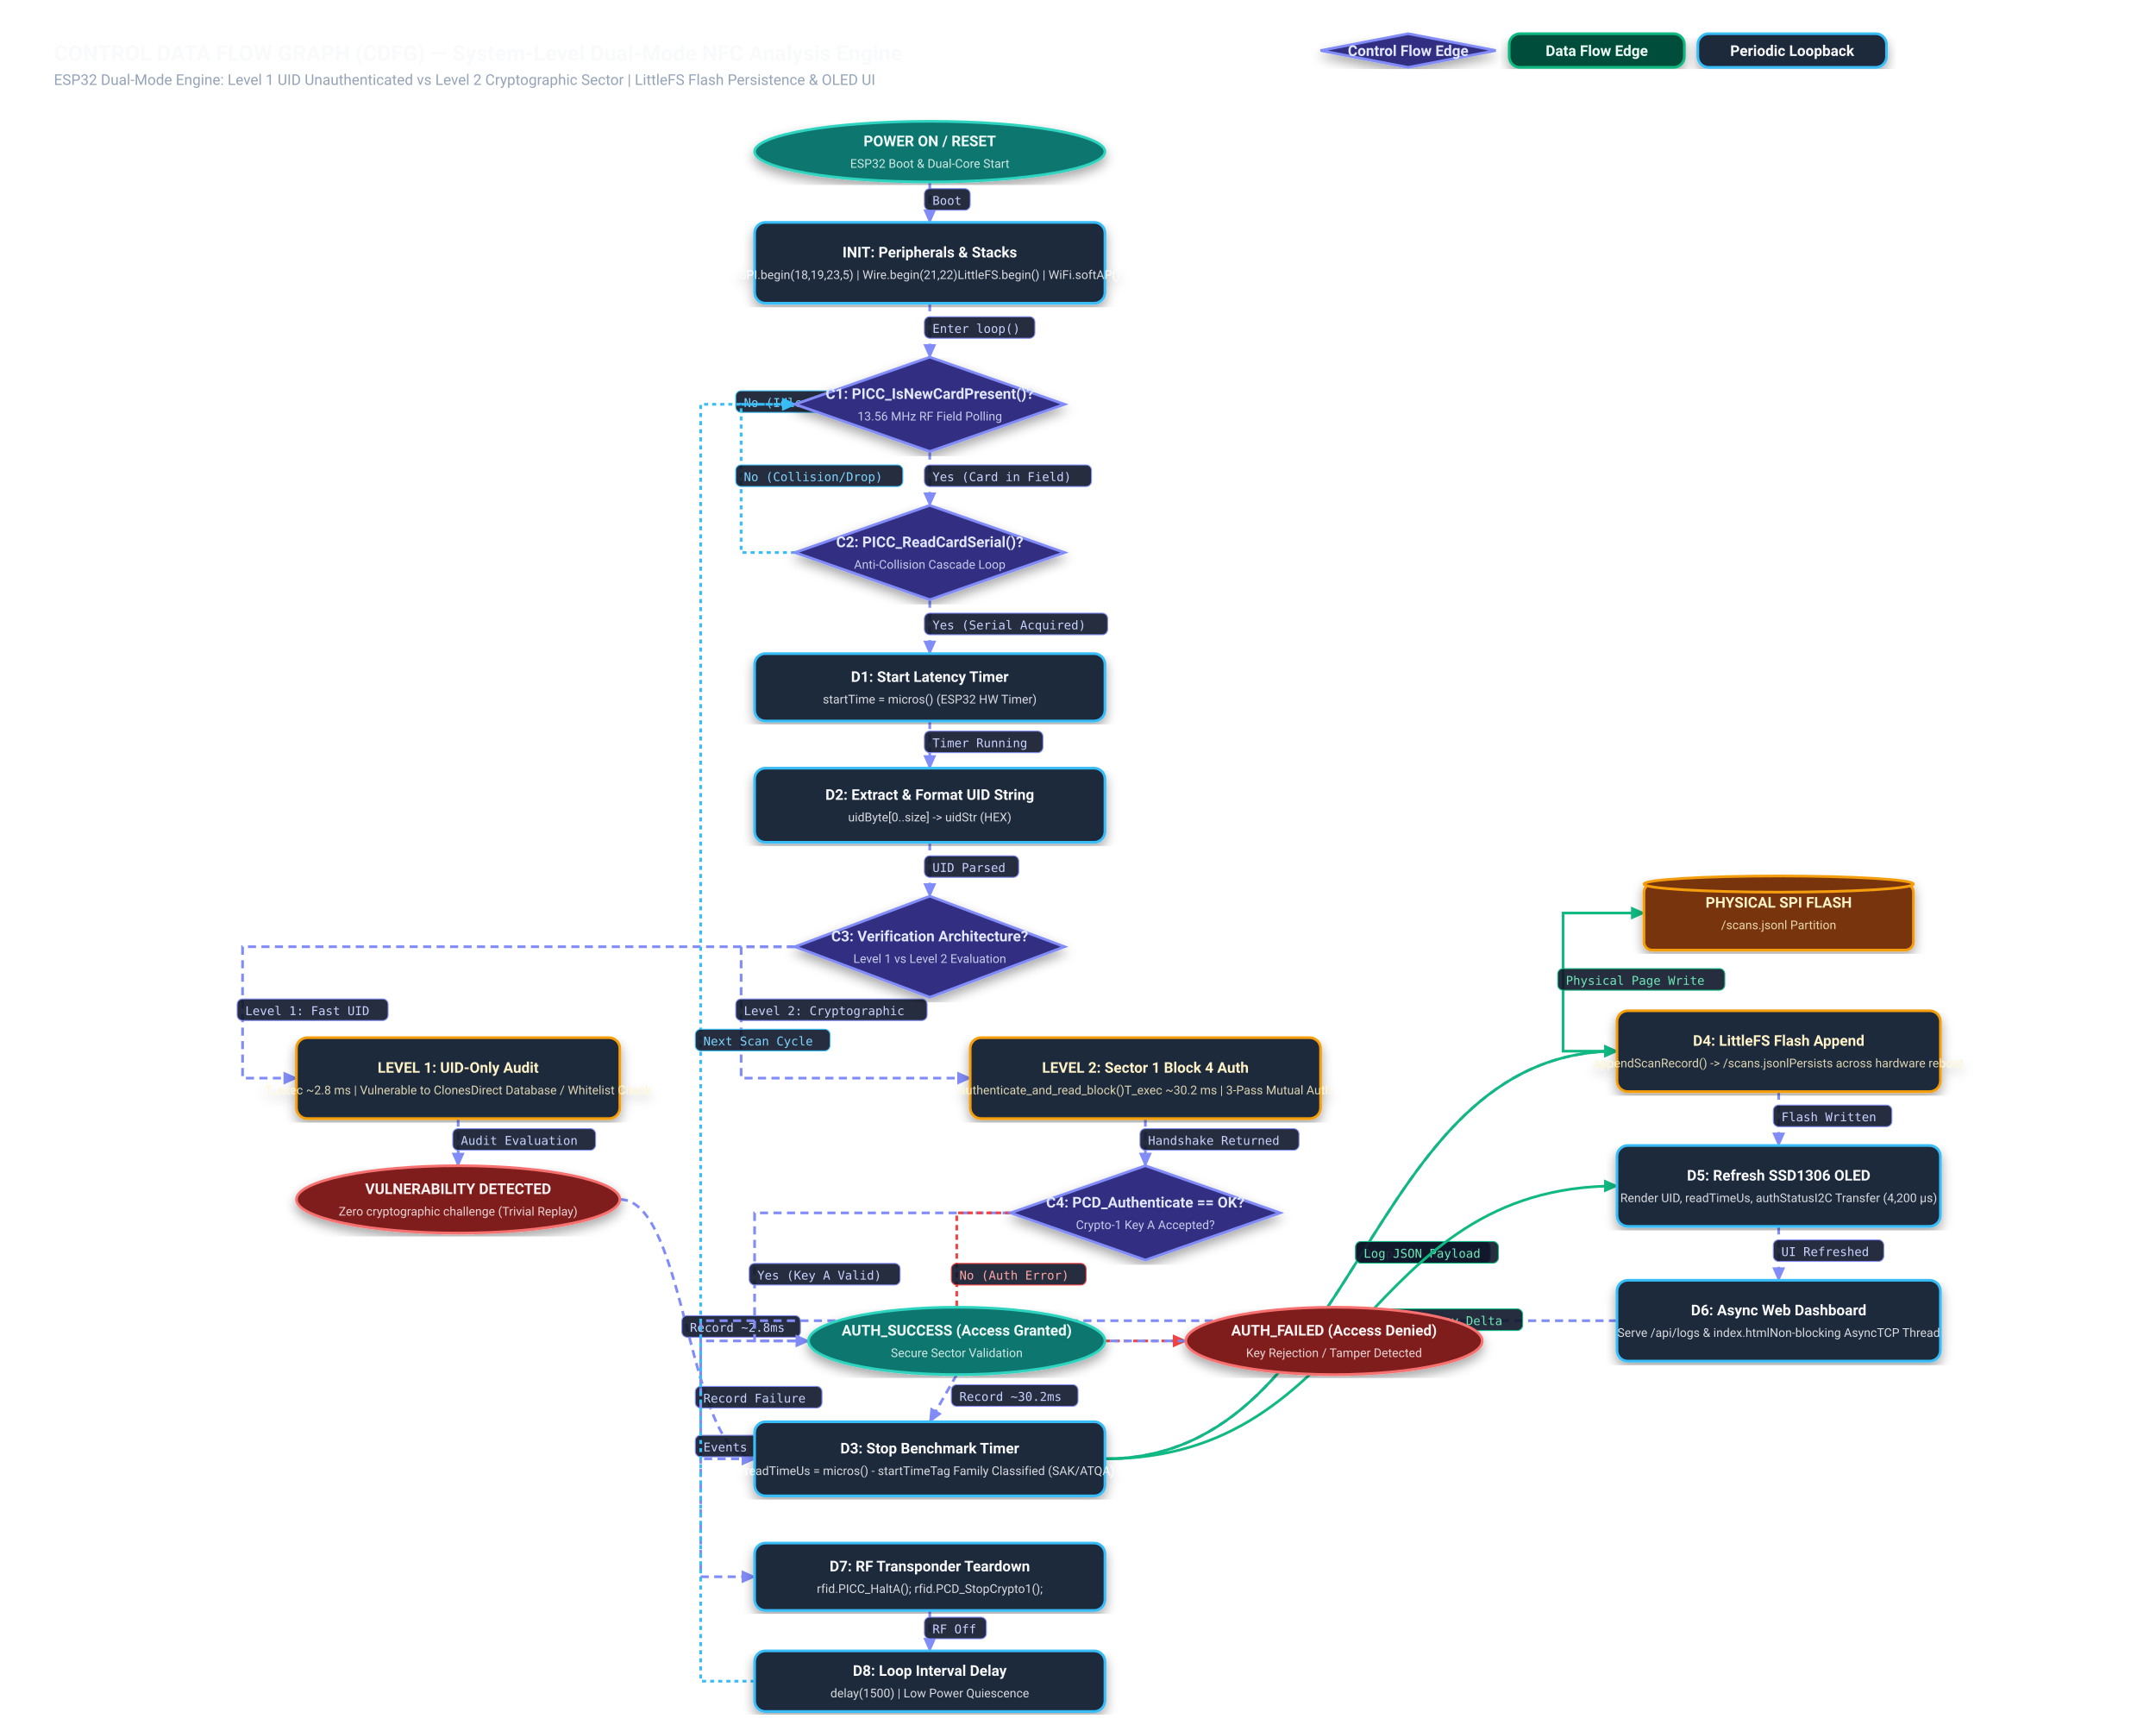
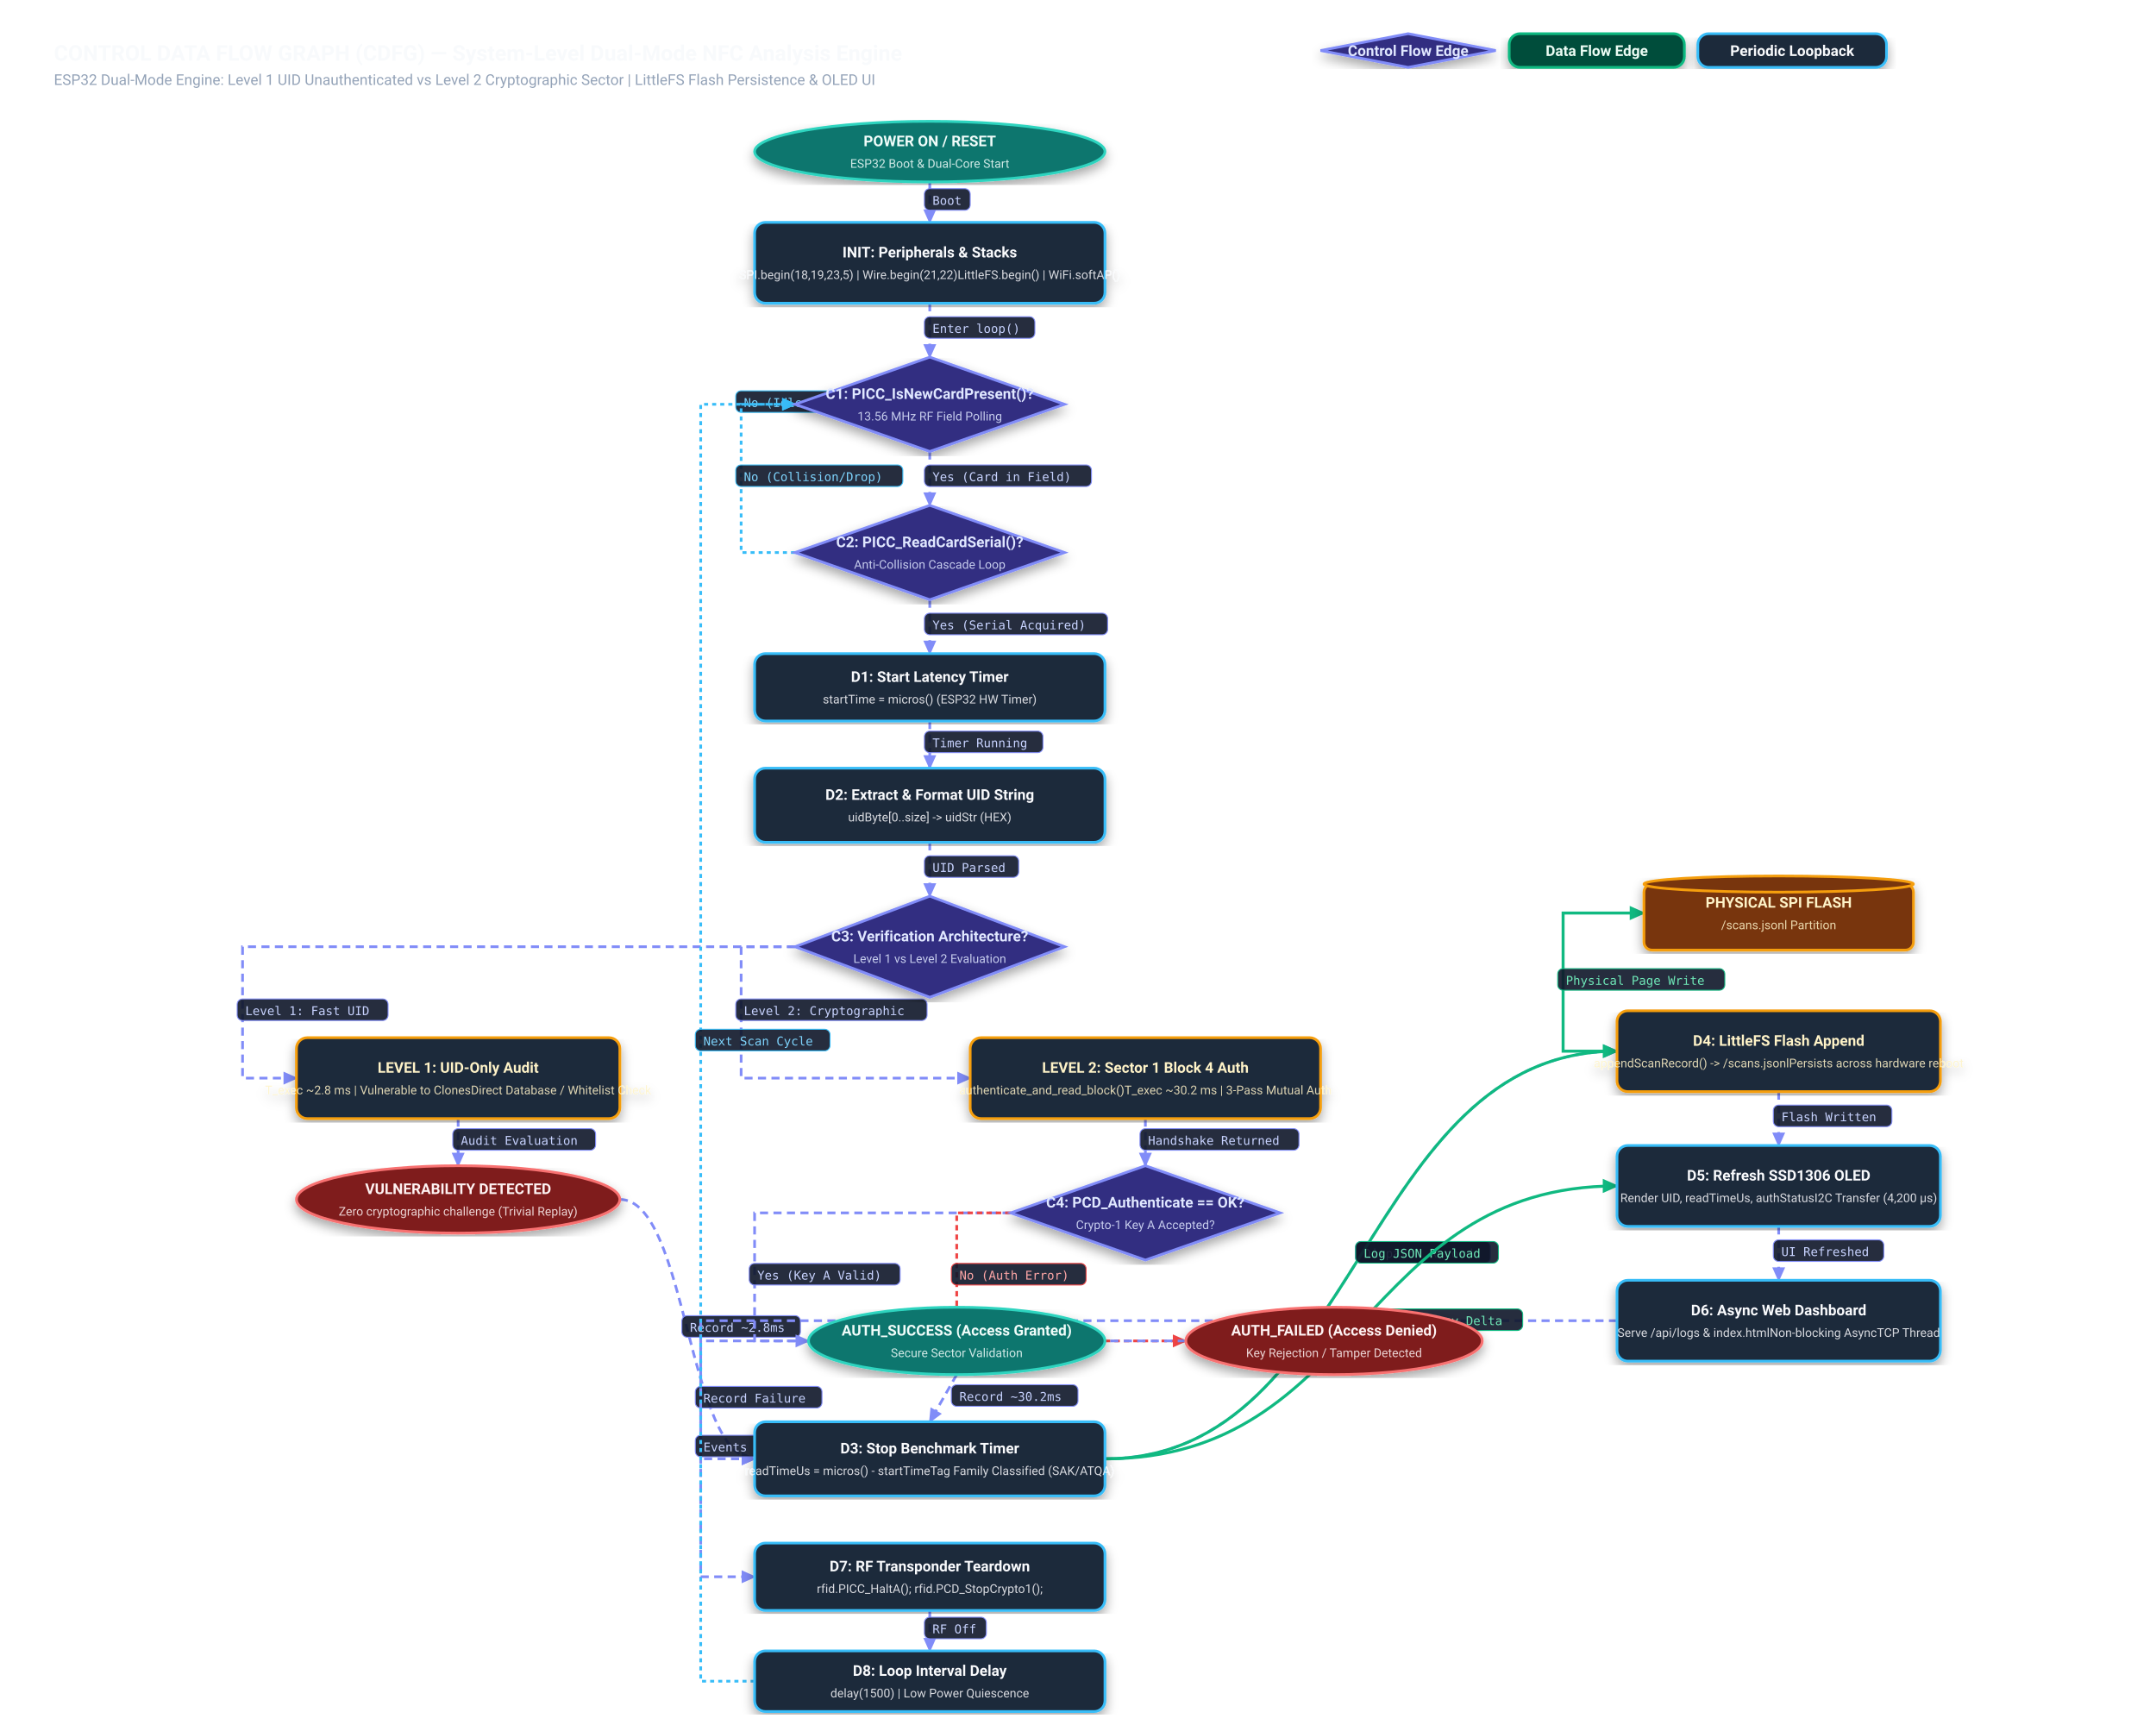
<svg xmlns="http://www.w3.org/2000/svg" viewBox="0 0 1600 1280" width="1600" height="1280" style="background-color: #0f172a; font-family: -apple-system, BlinkMacSystemFont, 'Segoe UI', Roboto, Helvetica, Arial, sans-serif;">
  <defs>
    <marker id="arrow-data" viewBox="0 0 10 10" refX="8" refY="5" markerWidth="6" markerHeight="6" orient="auto-start-reverse">
      <path d="M 0 1 L 9 5 L 0 9 z" fill="#10b981" />
    </marker>
    <marker id="arrow-control" viewBox="0 0 10 10" refX="8" refY="5" markerWidth="6" markerHeight="6" orient="auto-start-reverse">
      <path d="M 0 1 L 9 5 L 0 9 z" fill="#818cf8" />
+     </marker>
+     <marker id="arrow-critical" viewBox="0 0 10 10" refX="8" refY="5" markerWidth="6" markerHeight="6" orient="auto-start-reverse">
+       <path d="M 0 1 L 9 5 L 0 9 z" fill="#facc15" />
    </marker>
    <marker id="arrow-error" viewBox="0 0 10 10" refX="8" refY="5" markerWidth="6" markerHeight="6" orient="auto-start-reverse">
      <path d="M 0 1 L 9 5 L 0 9 z" fill="#ef4444" />
    </marker>
    <marker id="arrow-loop" viewBox="0 0 10 10" refX="8" refY="5" markerWidth="6" markerHeight="6" orient="auto-start-reverse">
      <path d="M 0 1 L 9 5 L 0 9 z" fill="#38bdf8" />
    </marker>
    <filter id="shadow" x="-5%" y="-5%" width="110%" height="110%">
      <feDropShadow dx="0" dy="4" stdDeviation="4" flood-color="#000" flood-opacity="0.35" />
    </filter>
  </defs>
  <path d="M 690.0 135 L 690.0 165" fill="none" stroke="#818cf8" stroke-width="2" stroke-dasharray="6,4" marker-end="url(#arrow-control)" />
  <g transform="translate(690.0, 150.0)">
    <rect x="-4" y="-10" width="34" height="16" rx="4" fill="#0f172a" fill-opacity="0.9" stroke="#818cf8" stroke-width="0.7" />
    <text x="2" y="2" fill="#c7d2fe" font-size="9" font-family="monospace">Boot</text>
  </g>
  <path d="M 690.0 225 L 690.0 265" fill="none" stroke="#818cf8" stroke-width="2" stroke-dasharray="6,4" marker-end="url(#arrow-control)" />
  <g transform="translate(690.0, 245.0)">
    <rect x="-4" y="-10" width="82" height="16" rx="4" fill="#0f172a" fill-opacity="0.9" stroke="#818cf8" stroke-width="0.7" />
    <text x="2" y="2" fill="#c7d2fe" font-size="9" font-family="monospace">Enter loop()</text>
  </g>
  <path d="M 590 300.0 L 550 300.0 L 550 300.0 L 590 300.0" fill="none" stroke="#38bdf8" stroke-width="2" stroke-dasharray="3,3" marker-end="url(#arrow-loop)" />
  <g transform="translate(550, 300.0)">
    <rect x="-4" y="-10" width="112" height="16" rx="4" fill="#0f172a" fill-opacity="0.9" stroke="#38bdf8" stroke-width="0.7" />
    <text x="2" y="2" fill="#7dd3fc" font-size="9" font-family="monospace">No (Idle Polling)</text>
  </g>
  <path d="M 690.0 335 L 690.0 375" fill="none" stroke="#818cf8" stroke-width="2" stroke-dasharray="6,4" marker-end="url(#arrow-control)" />
  <g transform="translate(690.0, 355.0)">
    <rect x="-4" y="-10" width="124" height="16" rx="4" fill="#0f172a" fill-opacity="0.9" stroke="#818cf8" stroke-width="0.7" />
    <text x="2" y="2" fill="#c7d2fe" font-size="9" font-family="monospace">Yes (Card in Field)</text>
  </g>
  <path d="M 590 410.0 L 550 410.0 L 550 300.0 L 590 300.0" fill="none" stroke="#38bdf8" stroke-width="2" stroke-dasharray="3,3" marker-end="url(#arrow-loop)" />
  <g transform="translate(550, 355.0)">
    <rect x="-4" y="-10" width="124" height="16" rx="4" fill="#0f172a" fill-opacity="0.9" stroke="#38bdf8" stroke-width="0.7" />
    <text x="2" y="2" fill="#7dd3fc" font-size="9" font-family="monospace">No (Collision/Drop)</text>
  </g>
  <path d="M 690.0 445 L 690.0 485" fill="none" stroke="#818cf8" stroke-width="2" stroke-dasharray="6,4" marker-end="url(#arrow-control)" />
  <g transform="translate(690.0, 465.0)">
    <rect x="-4" y="-10" width="136" height="16" rx="4" fill="#0f172a" fill-opacity="0.9" stroke="#818cf8" stroke-width="0.7" />
    <text x="2" y="2" fill="#c7d2fe" font-size="9" font-family="monospace">Yes (Serial Acquired)</text>
  </g>
  <path d="M 690.0 535 L 690.0 570" fill="none" stroke="#818cf8" stroke-width="2" stroke-dasharray="6,4" marker-end="url(#arrow-control)" />
  <g transform="translate(690.0, 552.5)">
    <rect x="-4" y="-10" width="88" height="16" rx="4" fill="#0f172a" fill-opacity="0.9" stroke="#818cf8" stroke-width="0.7" />
    <text x="2" y="2" fill="#c7d2fe" font-size="9" font-family="monospace">Timer Running</text>
  </g>
  <path d="M 690.0 625 L 690.0 665" fill="none" stroke="#818cf8" stroke-width="2" stroke-dasharray="6,4" marker-end="url(#arrow-control)" />
  <g transform="translate(690.0, 645.0)">
    <rect x="-4" y="-10" width="70" height="16" rx="4" fill="#0f172a" fill-opacity="0.9" stroke="#818cf8" stroke-width="0.7" />
    <text x="2" y="2" fill="#c7d2fe" font-size="9" font-family="monospace">UID Parsed</text>
  </g>
  <path d="M 590 702.5 L 180 702.5 L 180 800.0 L 220 800.0" fill="none" stroke="#818cf8" stroke-width="2" stroke-dasharray="6,4" marker-end="url(#arrow-control)" />
  <g transform="translate(180, 751.25)">
    <rect x="-4" y="-10" width="112" height="16" rx="4" fill="#0f172a" fill-opacity="0.9" stroke="#818cf8" stroke-width="0.7" />
    <text x="2" y="2" fill="#c7d2fe" font-size="9" font-family="monospace">Level 1: Fast UID</text>
  </g>
  <path d="M 590 702.5 L 550 702.5 L 550 800.0 L 720 800.0" fill="none" stroke="#818cf8" stroke-width="2" stroke-dasharray="6,4" marker-end="url(#arrow-control)" />
  <g transform="translate(550, 751.25)">
    <rect x="-4" y="-10" width="142" height="16" rx="4" fill="#0f172a" fill-opacity="0.9" stroke="#818cf8" stroke-width="0.7" />
    <text x="2" y="2" fill="#c7d2fe" font-size="9" font-family="monospace">Level 2: Cryptographic</text>
  </g>
  <path d="M 340.0 830 L 340.0 865" fill="none" stroke="#818cf8" stroke-width="2" stroke-dasharray="6,4" marker-end="url(#arrow-control)" />
  <g transform="translate(340.0, 847.5)">
    <rect x="-4" y="-10" width="106" height="16" rx="4" fill="#0f172a" fill-opacity="0.9" stroke="#818cf8" stroke-width="0.7" />
    <text x="2" y="2" fill="#c7d2fe" font-size="9" font-family="monospace">Audit Evaluation</text>
  </g>
  <path d="M 460 890.0 C 510.0 890.0, 510.0 1082.5, 560 1082.5" fill="none" stroke="#818cf8" stroke-width="2" stroke-dasharray="6,4" marker-end="url(#arrow-control)" />
  <g transform="translate(510.0, 986.25)">
    <rect x="-4" y="-10" width="88" height="16" rx="4" fill="#0f172a" fill-opacity="0.9" stroke="#818cf8" stroke-width="0.7" />
    <text x="2" y="2" fill="#c7d2fe" font-size="9" font-family="monospace">Record ~2.8ms</text>
  </g>
  <path d="M 850.0 830 L 850.0 865" fill="none" stroke="#818cf8" stroke-width="2" stroke-dasharray="6,4" marker-end="url(#arrow-control)" />
  <g transform="translate(850.0, 847.5)">
    <rect x="-4" y="-10" width="118" height="16" rx="4" fill="#0f172a" fill-opacity="0.9" stroke="#818cf8" stroke-width="0.7" />
    <text x="2" y="2" fill="#c7d2fe" font-size="9" font-family="monospace">Handshake Returned</text>
  </g>
  <path d="M 750 900.0 L 560 900.0 L 560 995.0 L 600 995.0" fill="none" stroke="#818cf8" stroke-width="2" stroke-dasharray="6,4" marker-end="url(#arrow-control)" />
  <g transform="translate(560, 947.5)">
    <rect x="-4" y="-10" width="112" height="16" rx="4" fill="#0f172a" fill-opacity="0.9" stroke="#818cf8" stroke-width="0.7" />
    <text x="2" y="2" fill="#c7d2fe" font-size="9" font-family="monospace">Yes (Key A Valid)</text>
  </g>
  <path d="M 750 900.0 L 710 900.0 L 710 995.0 L 880 995.0" fill="none" stroke="#ef4444" stroke-width="2" stroke-dasharray="4,3" marker-end="url(#arrow-error)" />
  <g transform="translate(710, 947.5)">
    <rect x="-4" y="-10" width="100" height="16" rx="4" fill="#0f172a" fill-opacity="0.9" stroke="#ef4444" stroke-width="0.7" />
    <text x="2" y="2" fill="#fca5a5" font-size="9" font-family="monospace">No (Auth Error)</text>
  </g>
  <path d="M 710.0 1020 L 690.0 1055" fill="none" stroke="#818cf8" stroke-width="2" stroke-dasharray="6,4" marker-end="url(#arrow-control)" />
  <g transform="translate(710.0, 1037.5)">
    <rect x="-4" y="-10" width="94" height="16" rx="4" fill="#0f172a" fill-opacity="0.9" stroke="#818cf8" stroke-width="0.7" />
    <text x="2" y="2" fill="#c7d2fe" font-size="9" font-family="monospace">Record ~30.2ms</text>
  </g>
  <path d="M 880 995.0 L 520 995.0 L 520 1082.5 L 560 1082.5" fill="none" stroke="#818cf8" stroke-width="2" stroke-dasharray="6,4" marker-end="url(#arrow-control)" />
  <g transform="translate(520, 1038.75)">
    <rect x="-4" y="-10" width="94" height="16" rx="4" fill="#0f172a" fill-opacity="0.9" stroke="#818cf8" stroke-width="0.7" />
    <text x="2" y="2" fill="#c7d2fe" font-size="9" font-family="monospace">Record Failure</text>
  </g>
  <path d="M 820 1082.5 C 1010.0 1082.5, 1010.0 780.0, 1200 780.0" fill="none" stroke="#818cf8" stroke-width="2" stroke-dasharray="6,4" marker-end="url(#arrow-control)" />
  <g transform="translate(1010.0, 931.25)">
    <rect x="-4" y="-10" width="100" height="16" rx="4" fill="#0f172a" fill-opacity="0.9" stroke="#818cf8" stroke-width="0.7" />
    <text x="2" y="2" fill="#c7d2fe" font-size="9" font-family="monospace">Dispatch Record</text>
  </g>
  <path d="M 1320.0 810 L 1320.0 850" fill="none" stroke="#818cf8" stroke-width="2" stroke-dasharray="6,4" marker-end="url(#arrow-control)" />
  <g transform="translate(1320.0, 830.0)">
    <rect x="-4" y="-10" width="88" height="16" rx="4" fill="#0f172a" fill-opacity="0.9" stroke="#818cf8" stroke-width="0.7" />
    <text x="2" y="2" fill="#c7d2fe" font-size="9" font-family="monospace">Flash Written</text>
  </g>
  <path d="M 1320.0 910 L 1320.0 950" fill="none" stroke="#818cf8" stroke-width="2" stroke-dasharray="6,4" marker-end="url(#arrow-control)" />
  <g transform="translate(1320.0, 930.0)">
    <rect x="-4" y="-10" width="82" height="16" rx="4" fill="#0f172a" fill-opacity="0.9" stroke="#818cf8" stroke-width="0.7" />
    <text x="2" y="2" fill="#c7d2fe" font-size="9" font-family="monospace">UI Refreshed</text>
  </g>
  <path d="M 1200 980.0 L 520 980.0 L 520 1170.0 L 560 1170.0" fill="none" stroke="#818cf8" stroke-width="2" stroke-dasharray="6,4" marker-end="url(#arrow-control)" />
  <g transform="translate(520, 1075.0)">
    <rect x="-4" y="-10" width="94" height="16" rx="4" fill="#0f172a" fill-opacity="0.9" stroke="#818cf8" stroke-width="0.7" />
    <text x="2" y="2" fill="#c7d2fe" font-size="9" font-family="monospace">Events Flushed</text>
  </g>
  <path d="M 690.0 1195 L 690.0 1225" fill="none" stroke="#818cf8" stroke-width="2" stroke-dasharray="6,4" marker-end="url(#arrow-control)" />
  <g transform="translate(690.0, 1210.0)">
    <rect x="-4" y="-10" width="46" height="16" rx="4" fill="#0f172a" fill-opacity="0.9" stroke="#818cf8" stroke-width="0.7" />
    <text x="2" y="2" fill="#c7d2fe" font-size="9" font-family="monospace">RF Off</text>
  </g>
  <path d="M 560 1247.5 L 520 1247.5 L 520 300.0 L 590 300.0" fill="none" stroke="#38bdf8" stroke-width="2" stroke-dasharray="3,3" marker-end="url(#arrow-loop)" />
  <g transform="translate(520, 773.75)">
    <rect x="-4" y="-10" width="100" height="16" rx="4" fill="#0f172a" fill-opacity="0.9" stroke="#38bdf8" stroke-width="0.7" />
    <text x="2" y="2" fill="#7dd3fc" font-size="9" font-family="monospace">Next Scan Cycle</text>
  </g>
-   <path d="M 820 1082.5 C 1010.0 1082.5, 1010.0 780.0, 1200 780.0" fill="none" stroke="#10b981" stroke-width="2" marker-end="url(#arrow-data)" />
+   <path d="M 820 1082.5 C 1010.0 1082.5, 1010.0 780.0, 1200 780.0" fill="none" stroke="#10b981" stroke-width="2.2" marker-end="url(#arrow-data)" />
  <g transform="translate(1010.0, 931.25)">
    <rect x="-4" y="-10" width="106" height="16" rx="4" fill="#0f172a" fill-opacity="0.9" stroke="#10b981" stroke-width="0.7" />
    <text x="2" y="2" fill="#6ee7b7" font-size="9" font-family="monospace">Log JSON Payload</text>
  </g>
-   <path d="M 1200 780.0 L 1160 780.0 L 1160 677.5 L 1220 677.5" fill="none" stroke="#10b981" stroke-width="2" marker-end="url(#arrow-data)" />
+   <path d="M 1200 780.0 L 1160 780.0 L 1160 677.5 L 1220 677.5" fill="none" stroke="#10b981" stroke-width="2.2" marker-end="url(#arrow-data)" />
  <g transform="translate(1160, 728.75)">
    <rect x="-4" y="-10" width="124" height="16" rx="4" fill="#0f172a" fill-opacity="0.9" stroke="#10b981" stroke-width="0.7" />
    <text x="2" y="2" fill="#6ee7b7" font-size="9" font-family="monospace">Physical Page Write</text>
  </g>
-   <path d="M 820 1082.5 C 1010.0 1082.5, 1010.0 880.0, 1200 880.0" fill="none" stroke="#10b981" stroke-width="2" marker-end="url(#arrow-data)" />
+   <path d="M 820 1082.5 C 1010.0 1082.5, 1010.0 880.0, 1200 880.0" fill="none" stroke="#10b981" stroke-width="2.2" marker-end="url(#arrow-data)" />
  <g transform="translate(1010.0, 981.25)">
    <rect x="-4" y="-10" width="124" height="16" rx="4" fill="#0f172a" fill-opacity="0.9" stroke="#10b981" stroke-width="0.7" />
    <text x="2" y="2" fill="#6ee7b7" font-size="9" font-family="monospace">UID &amp; Latency Delta</text>
  </g>
  <g transform="translate(40, 25)">
    <text x="0" y="20" fill="#f8fafc" font-size="16" font-weight="bold">CONTROL DATA FLOW GRAPH (CDFG) — System-Level Dual-Mode NFC Analysis Engine</text>
    <text x="0" y="38" fill="#94a3b8" font-size="11">ESP32 Dual-Mode Engine: Level 1 UID Unauthenticated vs Level 2 Cryptographic Sector | LittleFS Flash Persistence &amp; OLED UI</text>
  </g>
  <g id="leg_ctrl" filter="url(#shadow)">
    <polygon points="1045.0,25 1110,37.5 1045.0,50 980,37.5" fill="#312e81" stroke="#818cf8" stroke-width="2" />
    <text x="1045.0" y="41.5" text-anchor="middle" fill="#e0e7ff" font-size="11" font-weight="bold">Control Flow Edge</text>
  </g>
  <g id="leg_data" filter="url(#shadow)">
    <rect x="1120" y="25" width="130" height="25" rx="8" fill="#064e3b" stroke="#10b981" stroke-width="2" />
    <text x="1185.0" y="41.5" text-anchor="middle" fill="#ecfdf5" font-size="11" font-weight="bold">Data Flow Edge</text>
  </g>
  <g id="leg_loop" filter="url(#shadow)">
    <rect x="1260" y="25" width="140" height="25" rx="8" fill="#1e293b" stroke="#38bdf8" stroke-width="2" />
    <text x="1330.0" y="41.5" text-anchor="middle" fill="#f8fafc" font-size="11" font-weight="bold">Periodic Loopback</text>
  </g>
  <g id="sys_power" filter="url(#shadow)">
    <ellipse cx="690.0" cy="112.5" rx="130.0" ry="22.5" fill="#0f766e" stroke="#2dd4bf" stroke-width="2" />
    <text x="690.0" y="108.5" text-anchor="middle" fill="#f0fdfa" font-size="11" font-weight="bold">POWER ON / RESET</text>
    <text x="690.0" y="124.5" text-anchor="middle" fill="#f0fdfa" font-size="9" fill-opacity="0.85">ESP32 Boot &amp; Dual-Core Start</text>
  </g>
  <g id="sys_init" filter="url(#shadow)">
    <rect x="560" y="165" width="260" height="60" rx="8" fill="#1e293b" stroke="#38bdf8" stroke-width="2" />
    <text x="690.0" y="191.0" text-anchor="middle" fill="#f8fafc" font-size="11" font-weight="bold">INIT: Peripherals &amp; Stacks</text>
    <text x="690.0" y="207.0" text-anchor="middle" fill="#f8fafc" font-size="9" fill-opacity="0.85">SPI.begin(18,19,23,5) | Wire.begin(21,22)
LittleFS.begin() | WiFi.softAP()</text>
  </g>
  <g id="c_poll_card" filter="url(#shadow)">
    <polygon points="690.0,265 790,300.0 690.0,335 590,300.0" fill="#312e81" stroke="#818cf8" stroke-width="2" />
    <text x="690.0" y="296.0" text-anchor="middle" fill="#e0e7ff" font-size="11" font-weight="bold">C1: PICC_IsNewCardPresent()?</text>
    <text x="690.0" y="312.0" text-anchor="middle" fill="#e0e7ff" font-size="9" fill-opacity="0.85">13.56 MHz RF Field Polling</text>
  </g>
  <g id="c_read_serial" filter="url(#shadow)">
    <polygon points="690.0,375 790,410.0 690.0,445 590,410.0" fill="#312e81" stroke="#818cf8" stroke-width="2" />
    <text x="690.0" y="406.0" text-anchor="middle" fill="#e0e7ff" font-size="11" font-weight="bold">C2: PICC_ReadCardSerial()?</text>
    <text x="690.0" y="422.0" text-anchor="middle" fill="#e0e7ff" font-size="9" fill-opacity="0.85">Anti-Collision Cascade Loop</text>
  </g>
  <g id="d_t0_start" filter="url(#shadow)">
    <rect x="560" y="485" width="260" height="50" rx="8" fill="#1e293b" stroke="#38bdf8" stroke-width="2" />
    <text x="690.0" y="506.0" text-anchor="middle" fill="#f8fafc" font-size="11" font-weight="bold">D1: Start Latency Timer</text>
    <text x="690.0" y="522.0" text-anchor="middle" fill="#f8fafc" font-size="9" fill-opacity="0.85">startTime = micros() (ESP32 HW Timer)</text>
  </g>
  <g id="d_format_uid" filter="url(#shadow)">
    <rect x="560" y="570" width="260" height="55" rx="8" fill="#1e293b" stroke="#38bdf8" stroke-width="2" />
    <text x="690.0" y="593.5" text-anchor="middle" fill="#f8fafc" font-size="11" font-weight="bold">D2: Extract &amp; Format UID String</text>
    <text x="690.0" y="609.5" text-anchor="middle" fill="#f8fafc" font-size="9" fill-opacity="0.85">uidByte[0..size] -&gt; uidStr (HEX)</text>
  </g>
  <g id="c_mode_branch" filter="url(#shadow)">
    <polygon points="690.0,665 790,702.5 690.0,740 590,702.5" fill="#312e81" stroke="#818cf8" stroke-width="2" />
    <text x="690.0" y="698.5" text-anchor="middle" fill="#e0e7ff" font-size="11" font-weight="bold">C3: Verification Architecture?</text>
    <text x="690.0" y="714.5" text-anchor="middle" fill="#e0e7ff" font-size="9" fill-opacity="0.85">Level 1 vs Level 2 Evaluation</text>
  </g>
  <g id="d_level1_audit" filter="url(#shadow)">
    <rect x="220" y="770" width="240" height="60" rx="8" fill="#1e293b" stroke="#f59e0b" stroke-width="2" />
    <text x="340.0" y="796.0" text-anchor="middle" fill="#fef3c7" font-size="11" font-weight="bold">LEVEL 1: UID-Only Audit</text>
    <text x="340.0" y="812.0" text-anchor="middle" fill="#fef3c7" font-size="9" fill-opacity="0.85">T_exec ~2.8 ms | Vulnerable to Clones
Direct Database / Whitelist Check</text>
  </g>
  <g id="d_level1_warn" filter="url(#shadow)">
    <ellipse cx="340.0" cy="890.0" rx="120.0" ry="25.0" fill="#7f1d1d" stroke="#f87171" stroke-width="2" />
    <text x="340.0" y="886.0" text-anchor="middle" fill="#fef2f2" font-size="11" font-weight="bold">VULNERABILITY DETECTED</text>
    <text x="340.0" y="902.0" text-anchor="middle" fill="#fef2f2" font-size="9" fill-opacity="0.85">Zero cryptographic challenge (Trivial Replay)</text>
  </g>
  <g id="d_level2_exec" filter="url(#shadow)">
    <rect x="720" y="770" width="260" height="60" rx="8" fill="#1e293b" stroke="#f59e0b" stroke-width="2" />
    <text x="850.0" y="796.0" text-anchor="middle" fill="#fef3c7" font-size="11" font-weight="bold">LEVEL 2: Sector 1 Block 4 Auth</text>
    <text x="850.0" y="812.0" text-anchor="middle" fill="#fef3c7" font-size="9" fill-opacity="0.85">authenticate_and_read_block()
T_exec ~30.2 ms | 3-Pass Mutual Auth</text>
  </g>
  <g id="c_auth_ok" filter="url(#shadow)">
    <polygon points="850.0,865 950,900.0 850.0,935 750,900.0" fill="#312e81" stroke="#818cf8" stroke-width="2" />
    <text x="850.0" y="896.0" text-anchor="middle" fill="#e0e7ff" font-size="11" font-weight="bold">C4: PCD_Authenticate == OK?</text>
    <text x="850.0" y="912.0" text-anchor="middle" fill="#e0e7ff" font-size="9" fill-opacity="0.85">Crypto-1 Key A Accepted?</text>
  </g>
  <g id="d_auth_pass" filter="url(#shadow)">
    <ellipse cx="710.0" cy="995.0" rx="110.0" ry="25.0" fill="#0f766e" stroke="#2dd4bf" stroke-width="2" />
    <text x="710.0" y="991.0" text-anchor="middle" fill="#f0fdfa" font-size="11" font-weight="bold">AUTH_SUCCESS (Access Granted)</text>
    <text x="710.0" y="1007.0" text-anchor="middle" fill="#f0fdfa" font-size="9" fill-opacity="0.85">Secure Sector Validation</text>
  </g>
  <g id="d_auth_fail" filter="url(#shadow)">
    <ellipse cx="990.0" cy="995.0" rx="110.0" ry="25.0" fill="#7f1d1d" stroke="#f87171" stroke-width="2" />
    <text x="990.0" y="991.0" text-anchor="middle" fill="#fef2f2" font-size="11" font-weight="bold">AUTH_FAILED (Access Denied)</text>
    <text x="990.0" y="1007.0" text-anchor="middle" fill="#fef2f2" font-size="9" fill-opacity="0.85">Key Rejection / Tamper Detected</text>
  </g>
  <g id="d_bench_calc" filter="url(#shadow)">
    <rect x="560" y="1055" width="260" height="55" rx="8" fill="#1e293b" stroke="#38bdf8" stroke-width="2" />
    <text x="690.0" y="1078.5" text-anchor="middle" fill="#f8fafc" font-size="11" font-weight="bold">D3: Stop Benchmark Timer</text>
    <text x="690.0" y="1094.5" text-anchor="middle" fill="#f8fafc" font-size="9" fill-opacity="0.85">readTimeUs = micros() - startTime
Tag Family Classified (SAK/ATQA)</text>
  </g>
  <g id="d_flash_commit" filter="url(#shadow)">
    <rect x="1200" y="750" width="240" height="60" rx="8" fill="#1e293b" stroke="#f59e0b" stroke-width="2" />
    <text x="1320.0" y="776.0" text-anchor="middle" fill="#fef3c7" font-size="11" font-weight="bold">D4: LittleFS Flash Append</text>
    <text x="1320.0" y="792.0" text-anchor="middle" fill="#fef3c7" font-size="9" fill-opacity="0.85">appendScanRecord() -&gt; /scans.jsonl
Persists across hardware reboot</text>
  </g>
  <g id="d_oled_update" filter="url(#shadow)">
    <rect x="1200" y="850" width="240" height="60" rx="8" fill="#1e293b" stroke="#38bdf8" stroke-width="2" />
    <text x="1320.0" y="876.0" text-anchor="middle" fill="#f8fafc" font-size="11" font-weight="bold">D5: Refresh SSD1306 OLED</text>
    <text x="1320.0" y="892.0" text-anchor="middle" fill="#f8fafc" font-size="9" fill-opacity="0.85">Render UID, readTimeUs, authStatus
I2C Transfer (4,200 µs)</text>
  </g>
  <g id="d_web_serve" filter="url(#shadow)">
    <rect x="1200" y="950" width="240" height="60" rx="8" fill="#1e293b" stroke="#38bdf8" stroke-width="2" />
    <text x="1320.0" y="976.0" text-anchor="middle" fill="#f8fafc" font-size="11" font-weight="bold">D6: Async Web Dashboard</text>
    <text x="1320.0" y="992.0" text-anchor="middle" fill="#f8fafc" font-size="9" fill-opacity="0.85">Serve /api/logs &amp; index.html
Non-blocking AsyncTCP Thread</text>
  </g>
  <g id="d_halt" filter="url(#shadow)">
    <rect x="560" y="1145" width="260" height="50" rx="8" fill="#1e293b" stroke="#38bdf8" stroke-width="2" />
    <text x="690.0" y="1166.0" text-anchor="middle" fill="#f8fafc" font-size="11" font-weight="bold">D7: RF Transponder Teardown</text>
    <text x="690.0" y="1182.0" text-anchor="middle" fill="#f8fafc" font-size="9" fill-opacity="0.85">rfid.PICC_HaltA(); rfid.PCD_StopCrypto1();</text>
  </g>
  <g id="d_delay" filter="url(#shadow)">
    <rect x="560" y="1225" width="260" height="45" rx="8" fill="#1e293b" stroke="#38bdf8" stroke-width="2" />
    <text x="690.0" y="1243.5" text-anchor="middle" fill="#f8fafc" font-size="11" font-weight="bold">D8: Loop Interval Delay</text>
    <text x="690.0" y="1259.5" text-anchor="middle" fill="#f8fafc" font-size="9" fill-opacity="0.85">delay(1500) | Low Power Quiescence</text>
  </g>
  <g id="store_flash_mem" filter="url(#shadow)">
    <rect x="1220" y="656" width="200" height="49" rx="6" fill="#78350f" stroke="#f59e0b" stroke-width="2" />
    <ellipse cx="1320.0" cy="656" rx="100.0" ry="6" fill="#78350f" stroke="#f59e0b" stroke-width="2" />
    <text x="1320.0" y="673.5" text-anchor="middle" fill="#fef3c7" font-size="11" font-weight="bold">PHYSICAL SPI FLASH</text>
    <text x="1320.0" y="689.5" text-anchor="middle" fill="#fef3c7" font-size="9" fill-opacity="0.85">/scans.jsonl Partition</text>
  </g>
</svg>
